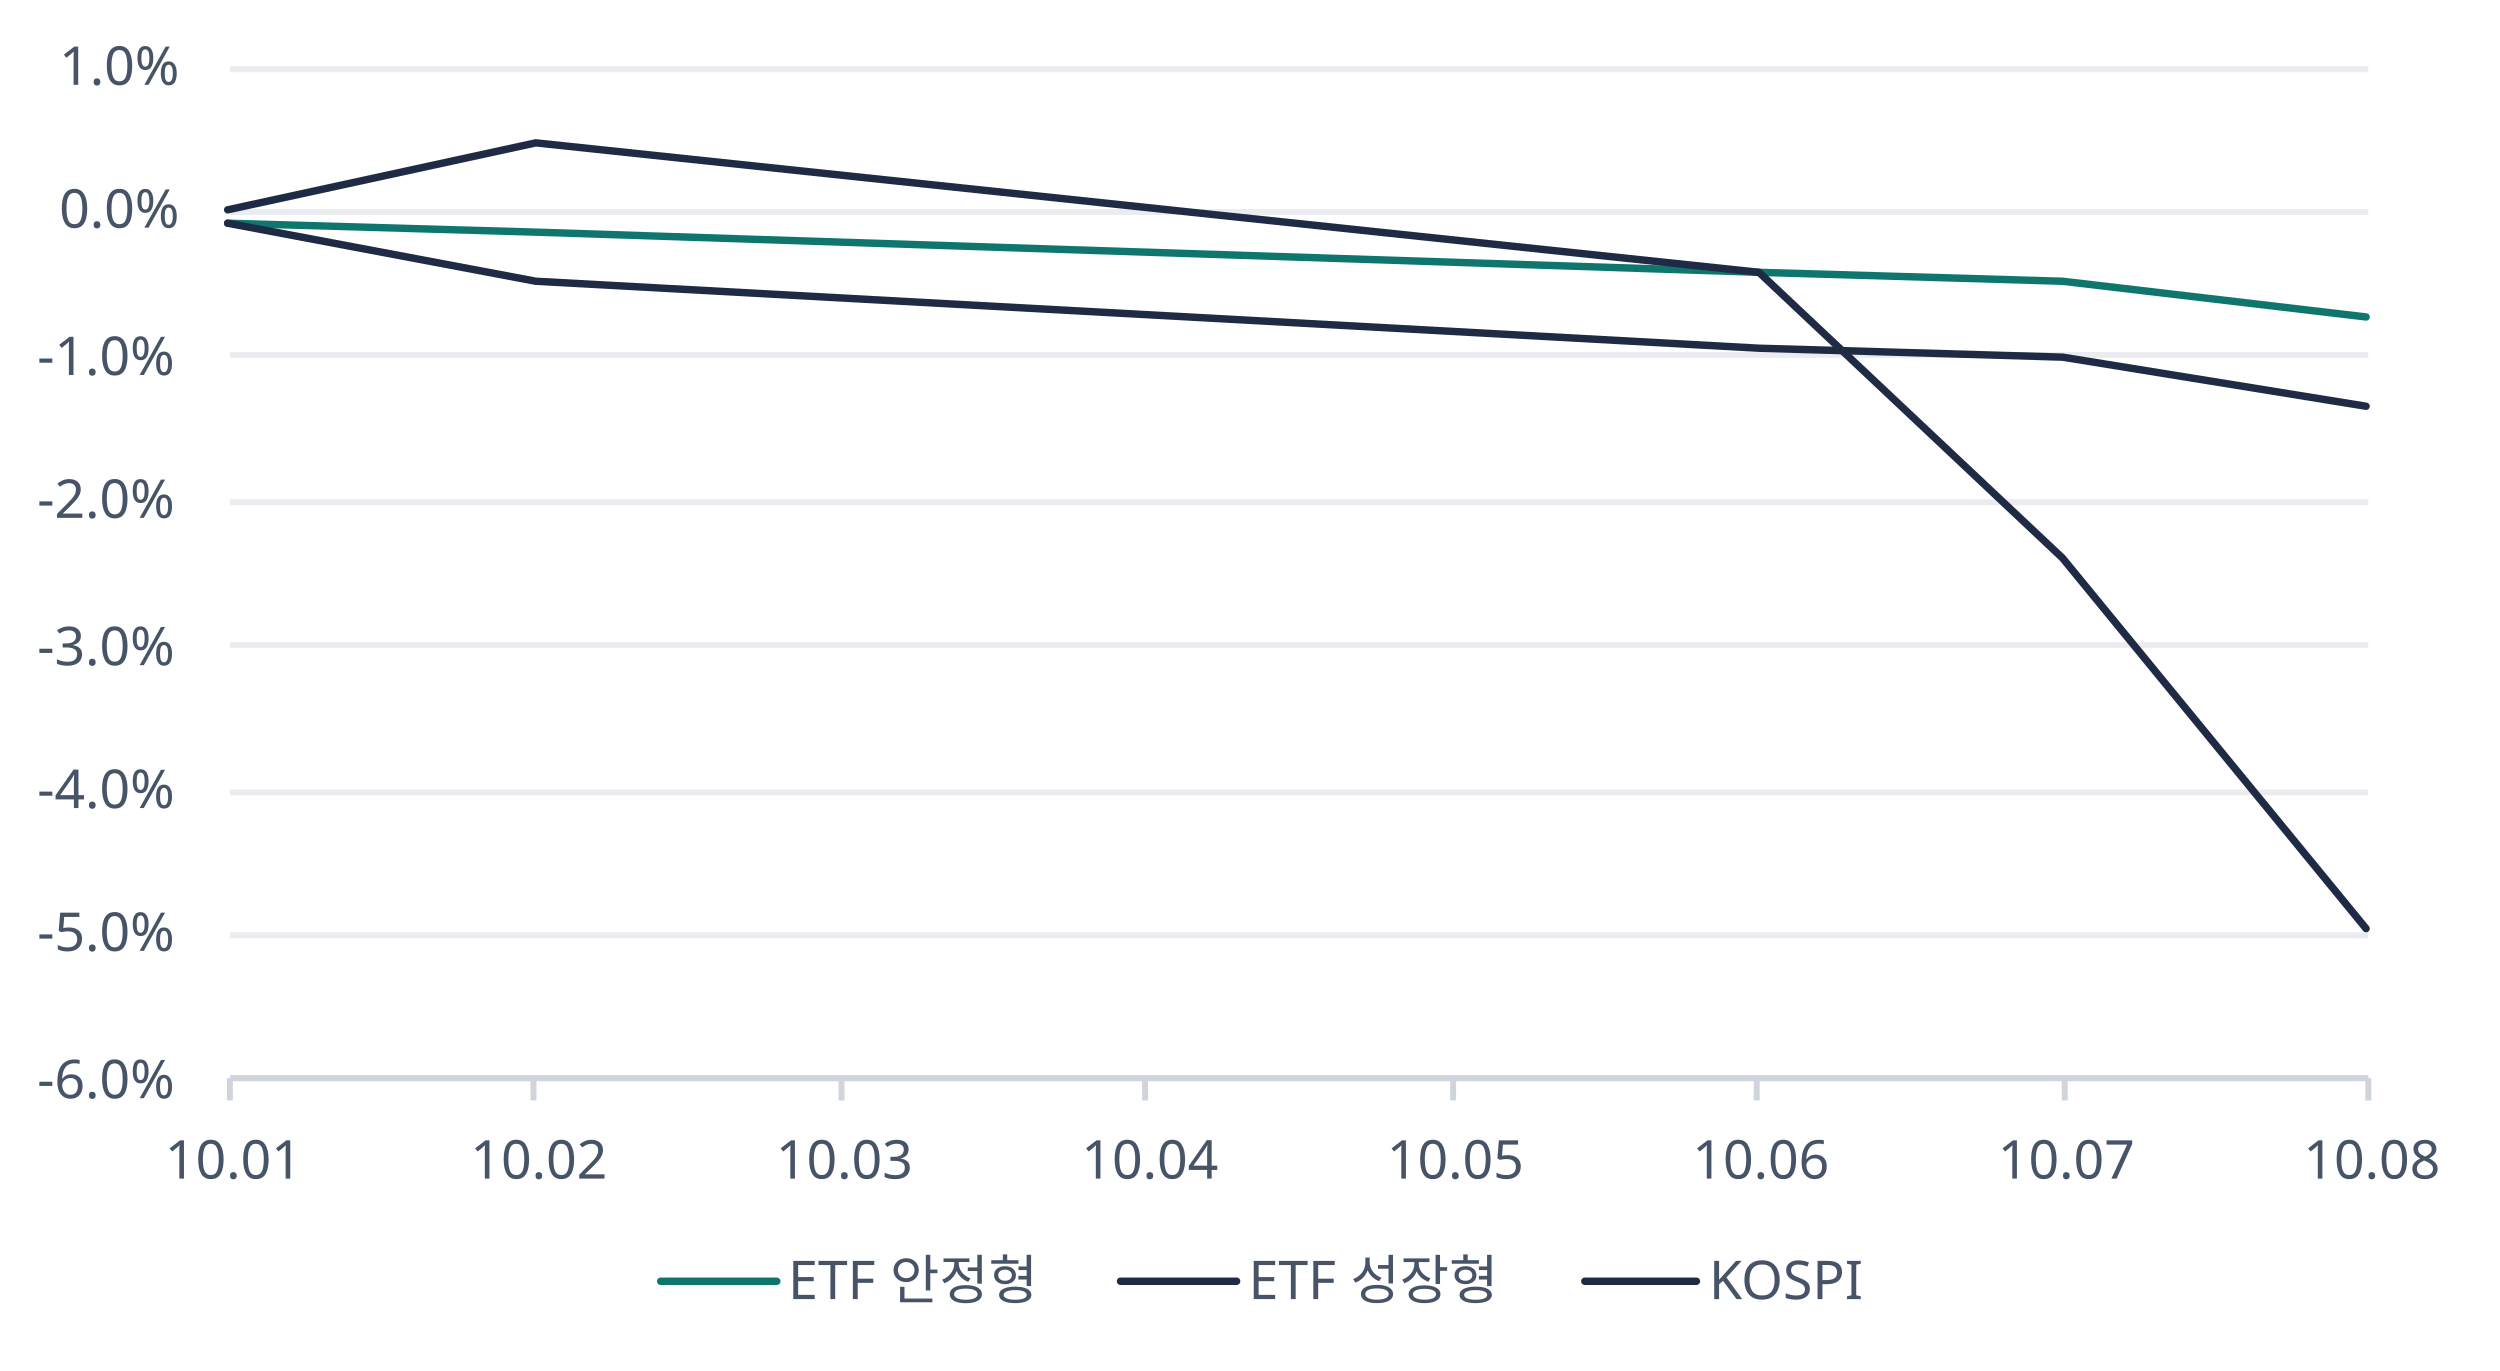
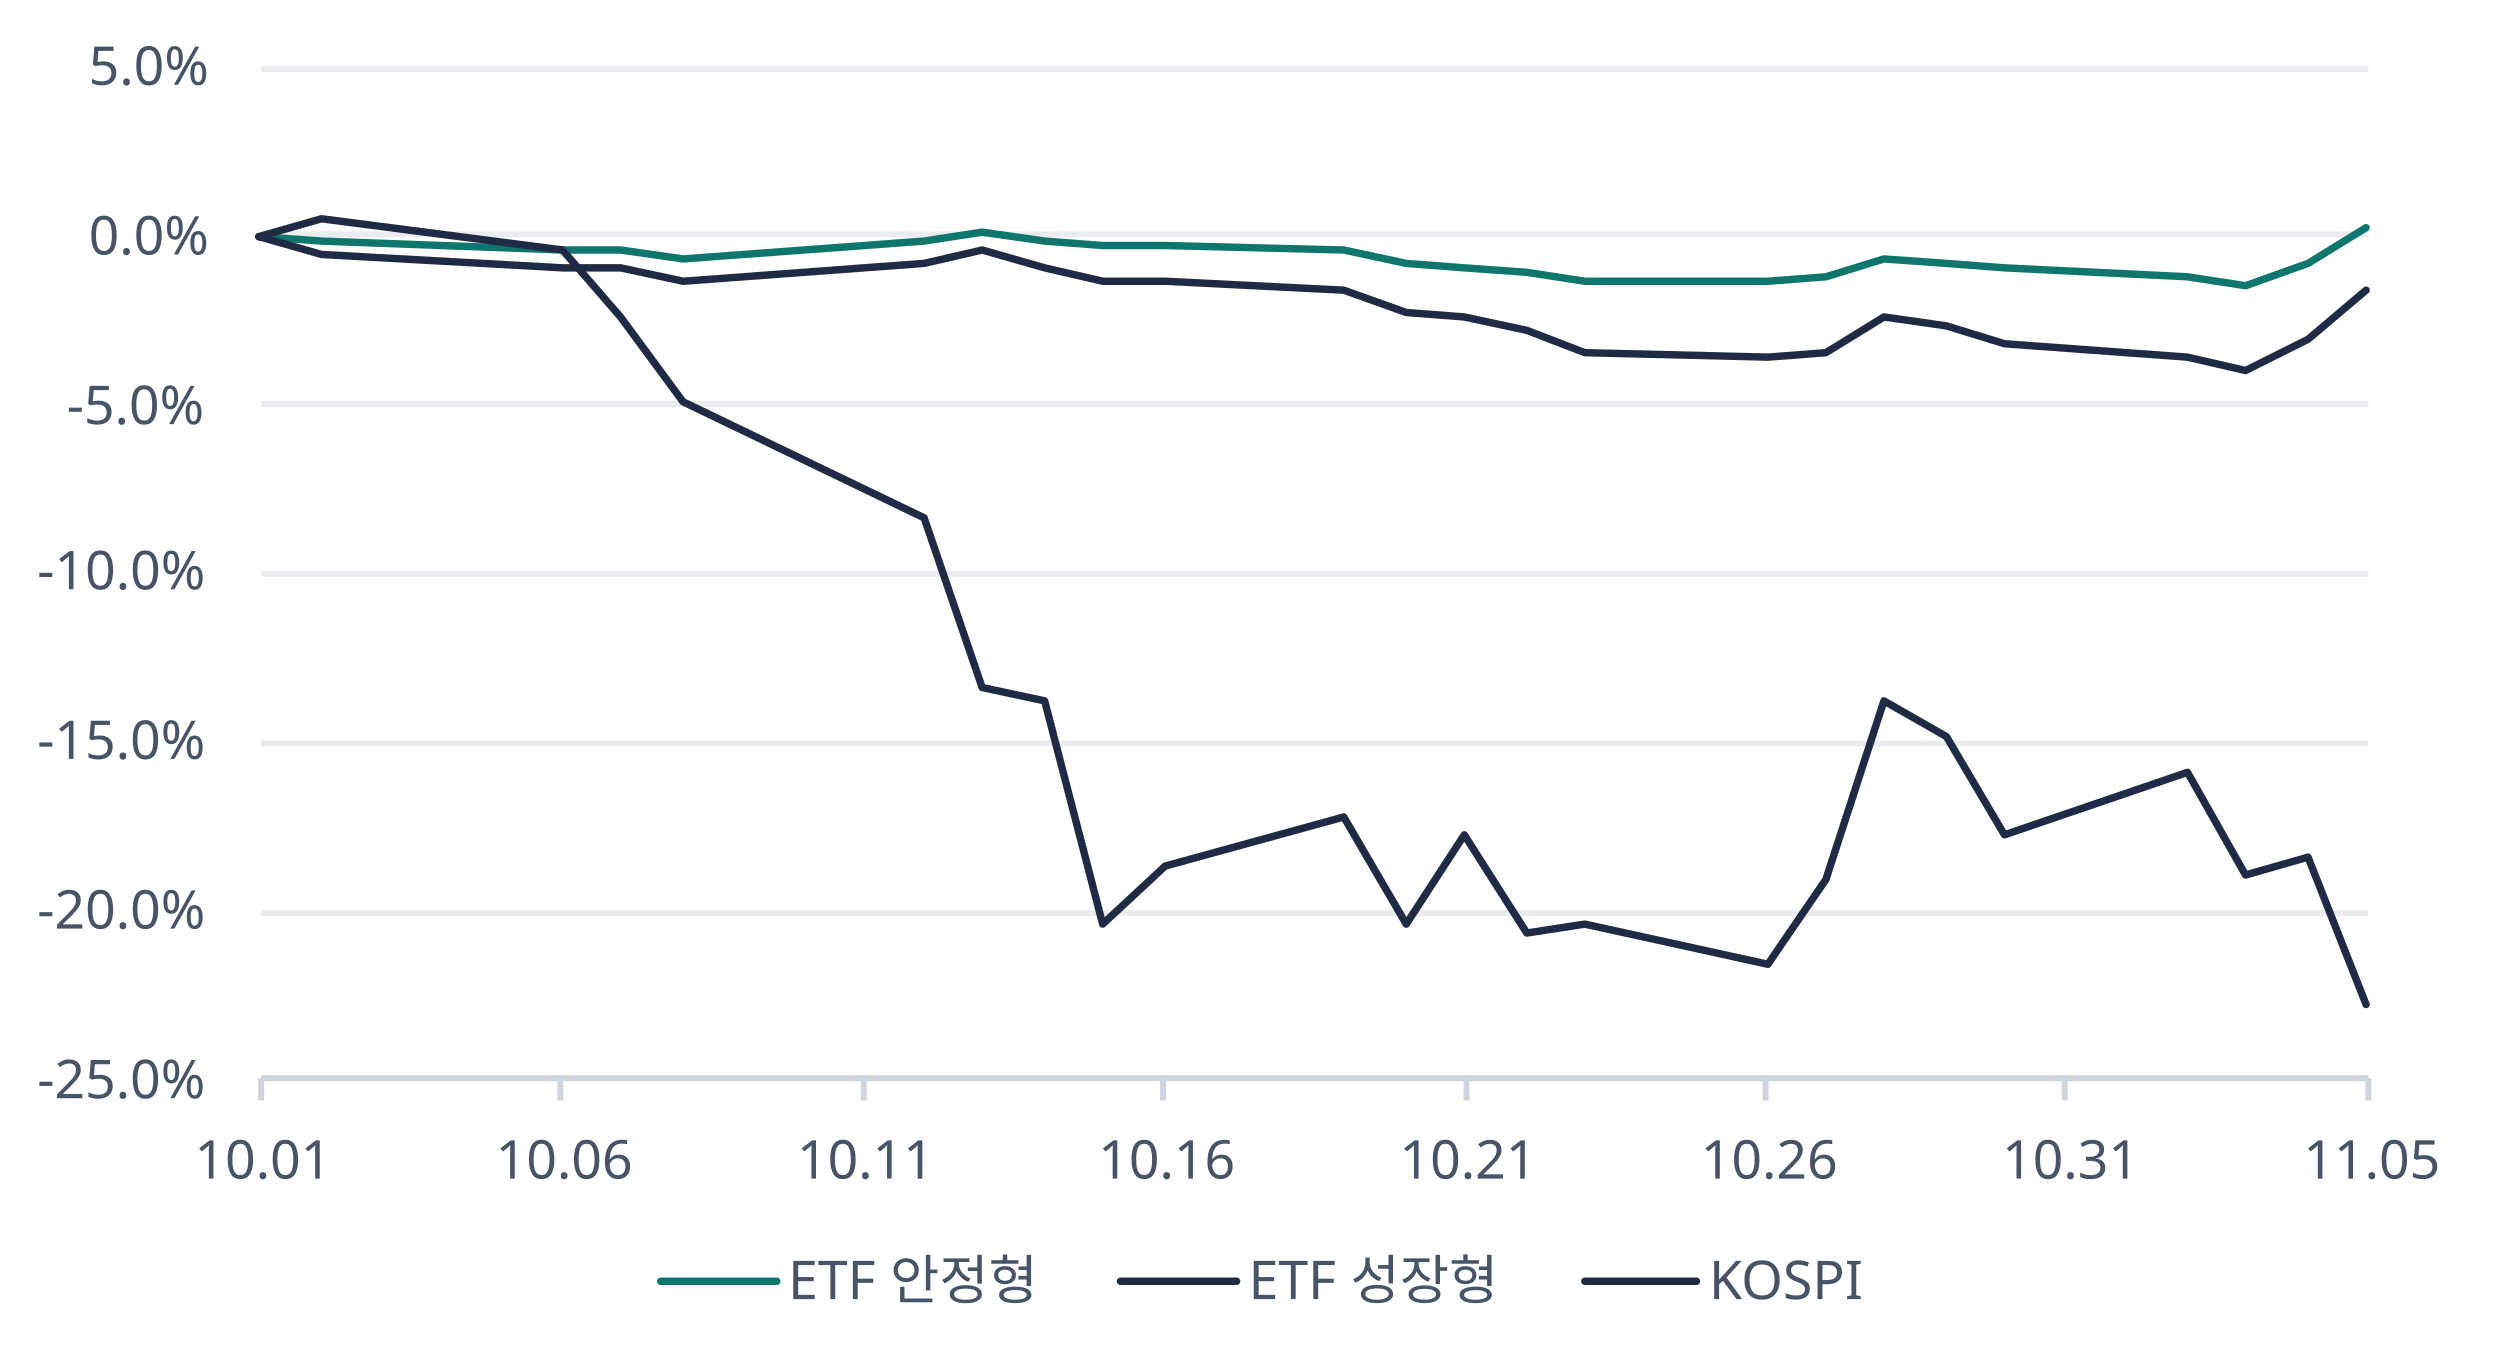
<svg xmlns="http://www.w3.org/2000/svg" width="560" height="307" xml:space="preserve" overflow="hidden">
  <defs>
    <clipPath id="clip0">
      <rect x="572" y="13" width="560" height="307" />
    </clipPath>
  </defs>
  <g clip-path="url(#clip0)" transform="translate(-572 -13)">
    <g>
-       <path d="M623.5 254.5 1102.5 254.5M623.5 222.5 1102.5 222.5M623.5 190.5 1102.5 190.5M623.5 157.5 1102.5 157.5M623.5 125.5 1102.5 125.5M623.5 92.5 1102.5 92.5M623.5 60.5 1102.5 60.5M623.5 28.5 1102.5 28.5" stroke="#EAECF0" stroke-width="1.333" stroke-linejoin="round" stroke-miterlimit="10" fill="none" />
+       <path d="M630.5 254.5 1102.5 254.5M630.5 217.5 1102.5 217.5M630.5 179.5 1102.5 179.5M630.5 141.5 1102.5 141.5M630.5 103.5 1102.5 103.5M630.5 65.5 1102.5 65.5M630.5 28.5 1102.5 28.5" stroke="#EAECF0" stroke-width="1.333" stroke-linejoin="round" stroke-miterlimit="10" fill="none" />
    </g>
    <g>
-       <path d="M623.5 254.5 1102.5 254.5" stroke="#D0D5DD" stroke-width="1.333" stroke-linejoin="round" stroke-miterlimit="10" fill="none" fill-rule="evenodd" />
+       <path d="M630.5 254.5 1102.5 254.5" stroke="#D0D5DD" stroke-width="1.333" stroke-linejoin="round" stroke-miterlimit="10" fill="none" fill-rule="evenodd" />
    </g>
    <g>
-       <path d="M623.5 254.5 623.5 259.5M691.5 254.5 691.5 259.5M760.5 254.5 760.5 259.5M828.5 254.5 828.5 259.5M897.5 254.5 897.5 259.5M965.5 254.5 965.5 259.5M1034.5 254.5 1034.5 259.5M1102.5 254.5 1102.5 259.5" stroke="#D0D5DD" stroke-width="1.333" stroke-linejoin="round" stroke-miterlimit="10" fill="none" />
+       <path d="M630.5 254.5 630.5 259.5M697.5 254.5 697.5 259.5M765.5 254.5 765.5 259.5M832.5 254.5 832.5 259.5M900.5 254.5 900.5 259.5M967.5 254.5 967.5 259.5M1034.5 254.5 1034.5 259.5M1102.5 254.5 1102.5 259.5" stroke="#D0D5DD" stroke-width="1.333" stroke-linejoin="round" stroke-miterlimit="10" fill="none" />
    </g>
    <g>
-       <path d="M623 63 692 65 966 74 1034 76 1102 84" stroke="#0F766E" stroke-width="1.667" stroke-linecap="round" stroke-linejoin="round" stroke-miterlimit="10" fill="none" />
+       <path d="M630 66 644 67 698 69 711 69 725 71 779 67 792 65 806 67 819 68 833 68 873 69 887 72 900 73 914 74 927 76 968 76 981 75 994 71 1008 72 1021 73 1062 75 1075 77 1089 72 1102 64" stroke="#0F766E" stroke-width="1.667" stroke-linecap="round" stroke-linejoin="round" stroke-miterlimit="10" fill="none" />
    </g>
    <g>
-       <path d="M623 63 692 76 966 91 1034 93 1102 104" stroke="#1F2A44" stroke-width="1.667" stroke-linecap="round" stroke-linejoin="round" stroke-miterlimit="10" fill="none" />
+       <path d="M630 66 644 70 698 73 711 73 725 76 779 72 792 69 806 73 819 76 833 76 873 78 887 83 900 84 914 87 927 92 968 93 981 92 994 84 1008 86 1021 90 1062 93 1075 96 1089 89 1102 78" stroke="#1F2A44" stroke-width="1.667" stroke-linecap="round" stroke-linejoin="round" stroke-miterlimit="10" fill="none" />
    </g>
    <g>
-       <path d="M623 60 692 45 966 74 1034 138 1102 221" stroke="#1F2A44" stroke-width="1.667" stroke-linecap="round" stroke-linejoin="round" stroke-miterlimit="10" fill="none" />
+       <path d="M630 66 644 62 698 69 711 84 725 103 779 129 792 167 806 170 819 220 833 207 873 196 887 220 900 200 914 222 927 220 968 229 981 210 994 170 1008 178 1021 200 1062 186 1075 209 1089 205 1102 238" stroke="#1F2A44" stroke-width="1.667" stroke-linecap="round" stroke-linejoin="round" stroke-miterlimit="10" fill="none" />
    </g>
    <g>
-       <text fill="#475467" font-family="Malgun Gothic,Malgun Gothic_MSFontService,sans-serif" font-weight="400" font-size="12" transform="translate(580.333 259)">-6.0%</text>
+       <text fill="#475467" font-family="Malgun Gothic,Malgun Gothic_MSFontService,sans-serif" font-weight="400" font-size="12" transform="translate(580.333 259)">-25.0%</text>
    </g>
    <g>
-       <text fill="#475467" font-family="Malgun Gothic,Malgun Gothic_MSFontService,sans-serif" font-weight="400" font-size="12" transform="translate(580.333 226)">-5.0%</text>
+       <text fill="#475467" font-family="Malgun Gothic,Malgun Gothic_MSFontService,sans-serif" font-weight="400" font-size="12" transform="translate(580.333 221)">-20.0%</text>
    </g>
    <g>
-       <text fill="#475467" font-family="Malgun Gothic,Malgun Gothic_MSFontService,sans-serif" font-weight="400" font-size="12" transform="translate(580.333 194)">-4.0%</text>
+       <text fill="#475467" font-family="Malgun Gothic,Malgun Gothic_MSFontService,sans-serif" font-weight="400" font-size="12" transform="translate(580.333 183)">-15.0%</text>
    </g>
    <g>
-       <text fill="#475467" font-family="Malgun Gothic,Malgun Gothic_MSFontService,sans-serif" font-weight="400" font-size="12" transform="translate(580.333 162)">-3.0%</text>
+       <text fill="#475467" font-family="Malgun Gothic,Malgun Gothic_MSFontService,sans-serif" font-weight="400" font-size="12" transform="translate(580.333 145)">-10.0%</text>
    </g>
    <g>
-       <text fill="#475467" font-family="Malgun Gothic,Malgun Gothic_MSFontService,sans-serif" font-weight="400" font-size="12" transform="translate(580.333 129)">-2.0%</text>
+       <text fill="#475467" font-family="Malgun Gothic,Malgun Gothic_MSFontService,sans-serif" font-weight="400" font-size="12" transform="translate(586.94 108)">-5.0%</text>
    </g>
    <g>
-       <text fill="#475467" font-family="Malgun Gothic,Malgun Gothic_MSFontService,sans-serif" font-weight="400" font-size="12" transform="translate(580.333 97)">-1.0%</text>
+       <text fill="#475467" font-family="Malgun Gothic,Malgun Gothic_MSFontService,sans-serif" font-weight="400" font-size="12" transform="translate(591.86 70)">0.0%</text>
    </g>
    <g>
-       <text fill="#475467" font-family="Malgun Gothic,Malgun Gothic_MSFontService,sans-serif" font-weight="400" font-size="12" transform="translate(585.253 64)">0.0%</text>
+       <text fill="#475467" font-family="Malgun Gothic,Malgun Gothic_MSFontService,sans-serif" font-weight="400" font-size="12" transform="translate(591.86 32)">5.0%</text>
    </g>
    <g>
-       <text fill="#475467" font-family="Malgun Gothic,Malgun Gothic_MSFontService,sans-serif" font-weight="400" font-size="12" transform="translate(585.253 32)">1.0%</text>
+       <text fill="#475467" font-family="Malgun Gothic,Malgun Gothic_MSFontService,sans-serif" font-weight="400" font-size="12" transform="translate(615.547 277)">10.01</text>
    </g>
    <g>
-       <text fill="#475467" font-family="Malgun Gothic,Malgun Gothic_MSFontService,sans-serif" font-weight="400" font-size="12" transform="translate(608.94 277)">10.01</text>
+       <text fill="#475467" font-family="Malgun Gothic,Malgun Gothic_MSFontService,sans-serif" font-weight="400" font-size="12" transform="translate(683.032 277)">10.06</text>
    </g>
    <g>
-       <text fill="#475467" font-family="Malgun Gothic,Malgun Gothic_MSFontService,sans-serif" font-weight="400" font-size="12" transform="translate(677.37 277)">10.02</text>
+       <text fill="#475467" font-family="Malgun Gothic,Malgun Gothic_MSFontService,sans-serif" font-weight="400" font-size="12" transform="translate(750.518 277)">10.11</text>
    </g>
    <g>
-       <text fill="#475467" font-family="Malgun Gothic,Malgun Gothic_MSFontService,sans-serif" font-weight="400" font-size="12" transform="translate(745.799 277)">10.03</text>
+       <text fill="#475467" font-family="Malgun Gothic,Malgun Gothic_MSFontService,sans-serif" font-weight="400" font-size="12" transform="translate(818.004 277)">10.16</text>
    </g>
    <g>
-       <text fill="#475467" font-family="Malgun Gothic,Malgun Gothic_MSFontService,sans-serif" font-weight="400" font-size="12" transform="translate(814.229 277)">10.04</text>
+       <text fill="#475467" font-family="Malgun Gothic,Malgun Gothic_MSFontService,sans-serif" font-weight="400" font-size="12" transform="translate(885.49 277)">10.21</text>
    </g>
    <g>
-       <text fill="#475467" font-family="Malgun Gothic,Malgun Gothic_MSFontService,sans-serif" font-weight="400" font-size="12" transform="translate(882.658 277)">10.05</text>
+       <text fill="#475467" font-family="Malgun Gothic,Malgun Gothic_MSFontService,sans-serif" font-weight="400" font-size="12" transform="translate(952.975 277)">10.26</text>
    </g>
    <g>
-       <text fill="#475467" font-family="Malgun Gothic,Malgun Gothic_MSFontService,sans-serif" font-weight="400" font-size="12" transform="translate(951.088 277)">10.06</text>
+       <text fill="#475467" font-family="Malgun Gothic,Malgun Gothic_MSFontService,sans-serif" font-weight="400" font-size="12" transform="translate(1020.46 277)">10.31</text>
    </g>
    <g>
-       <text fill="#475467" font-family="Malgun Gothic,Malgun Gothic_MSFontService,sans-serif" font-weight="400" font-size="12" transform="translate(1019.52 277)">10.07</text>
-     </g>
-     <g>
-       <text fill="#475467" font-family="Malgun Gothic,Malgun Gothic_MSFontService,sans-serif" font-weight="400" font-size="12" transform="translate(1087.95 277)">10.08</text>
+       <text fill="#475467" font-family="Malgun Gothic,Malgun Gothic_MSFontService,sans-serif" font-weight="400" font-size="12" transform="translate(1087.95 277)">11.05</text>
    </g>
    <g>
      <path d="M720 300 746 300" stroke="#0F766E" stroke-width="1.667" stroke-linecap="round" stroke-linejoin="round" stroke-miterlimit="10" fill="none" fill-rule="evenodd" />
    </g>
    <g>
      <text fill="#475467" font-family="Malgun Gothic,Malgun Gothic_MSFontService,sans-serif" font-weight="400" font-size="12" transform="translate(748.54 304)">ETF </text>
    </g>
    <g>
      <text fill="#475467" font-family="Malgun Gothic,Malgun Gothic_MSFontService,sans-serif" font-weight="400" font-size="12" transform="translate(771.354 304)">안정형</text>
    </g>
    <g>
      <path d="M823 300 849 300" stroke="#1F2A44" stroke-width="1.667" stroke-linecap="round" stroke-linejoin="round" stroke-miterlimit="10" fill="none" fill-rule="evenodd" />
    </g>
    <g>
      <text fill="#475467" font-family="Malgun Gothic,Malgun Gothic_MSFontService,sans-serif" font-weight="400" font-size="12" transform="translate(851.683 304)">ETF </text>
    </g>
    <g>
      <text fill="#475467" font-family="Malgun Gothic,Malgun Gothic_MSFontService,sans-serif" font-weight="400" font-size="12" transform="translate(874.497 304)">성장형</text>
    </g>
    <g>
      <path d="M927 300 952 300" stroke="#1F2A44" stroke-width="1.667" stroke-linecap="round" stroke-linejoin="round" stroke-miterlimit="10" fill="none" fill-rule="evenodd" />
    </g>
    <g>
      <text fill="#475467" font-family="Malgun Gothic,Malgun Gothic_MSFontService,sans-serif" font-weight="400" font-size="12" transform="translate(954.826 304)">KOSPI</text>
    </g>
  </g>
</svg>
